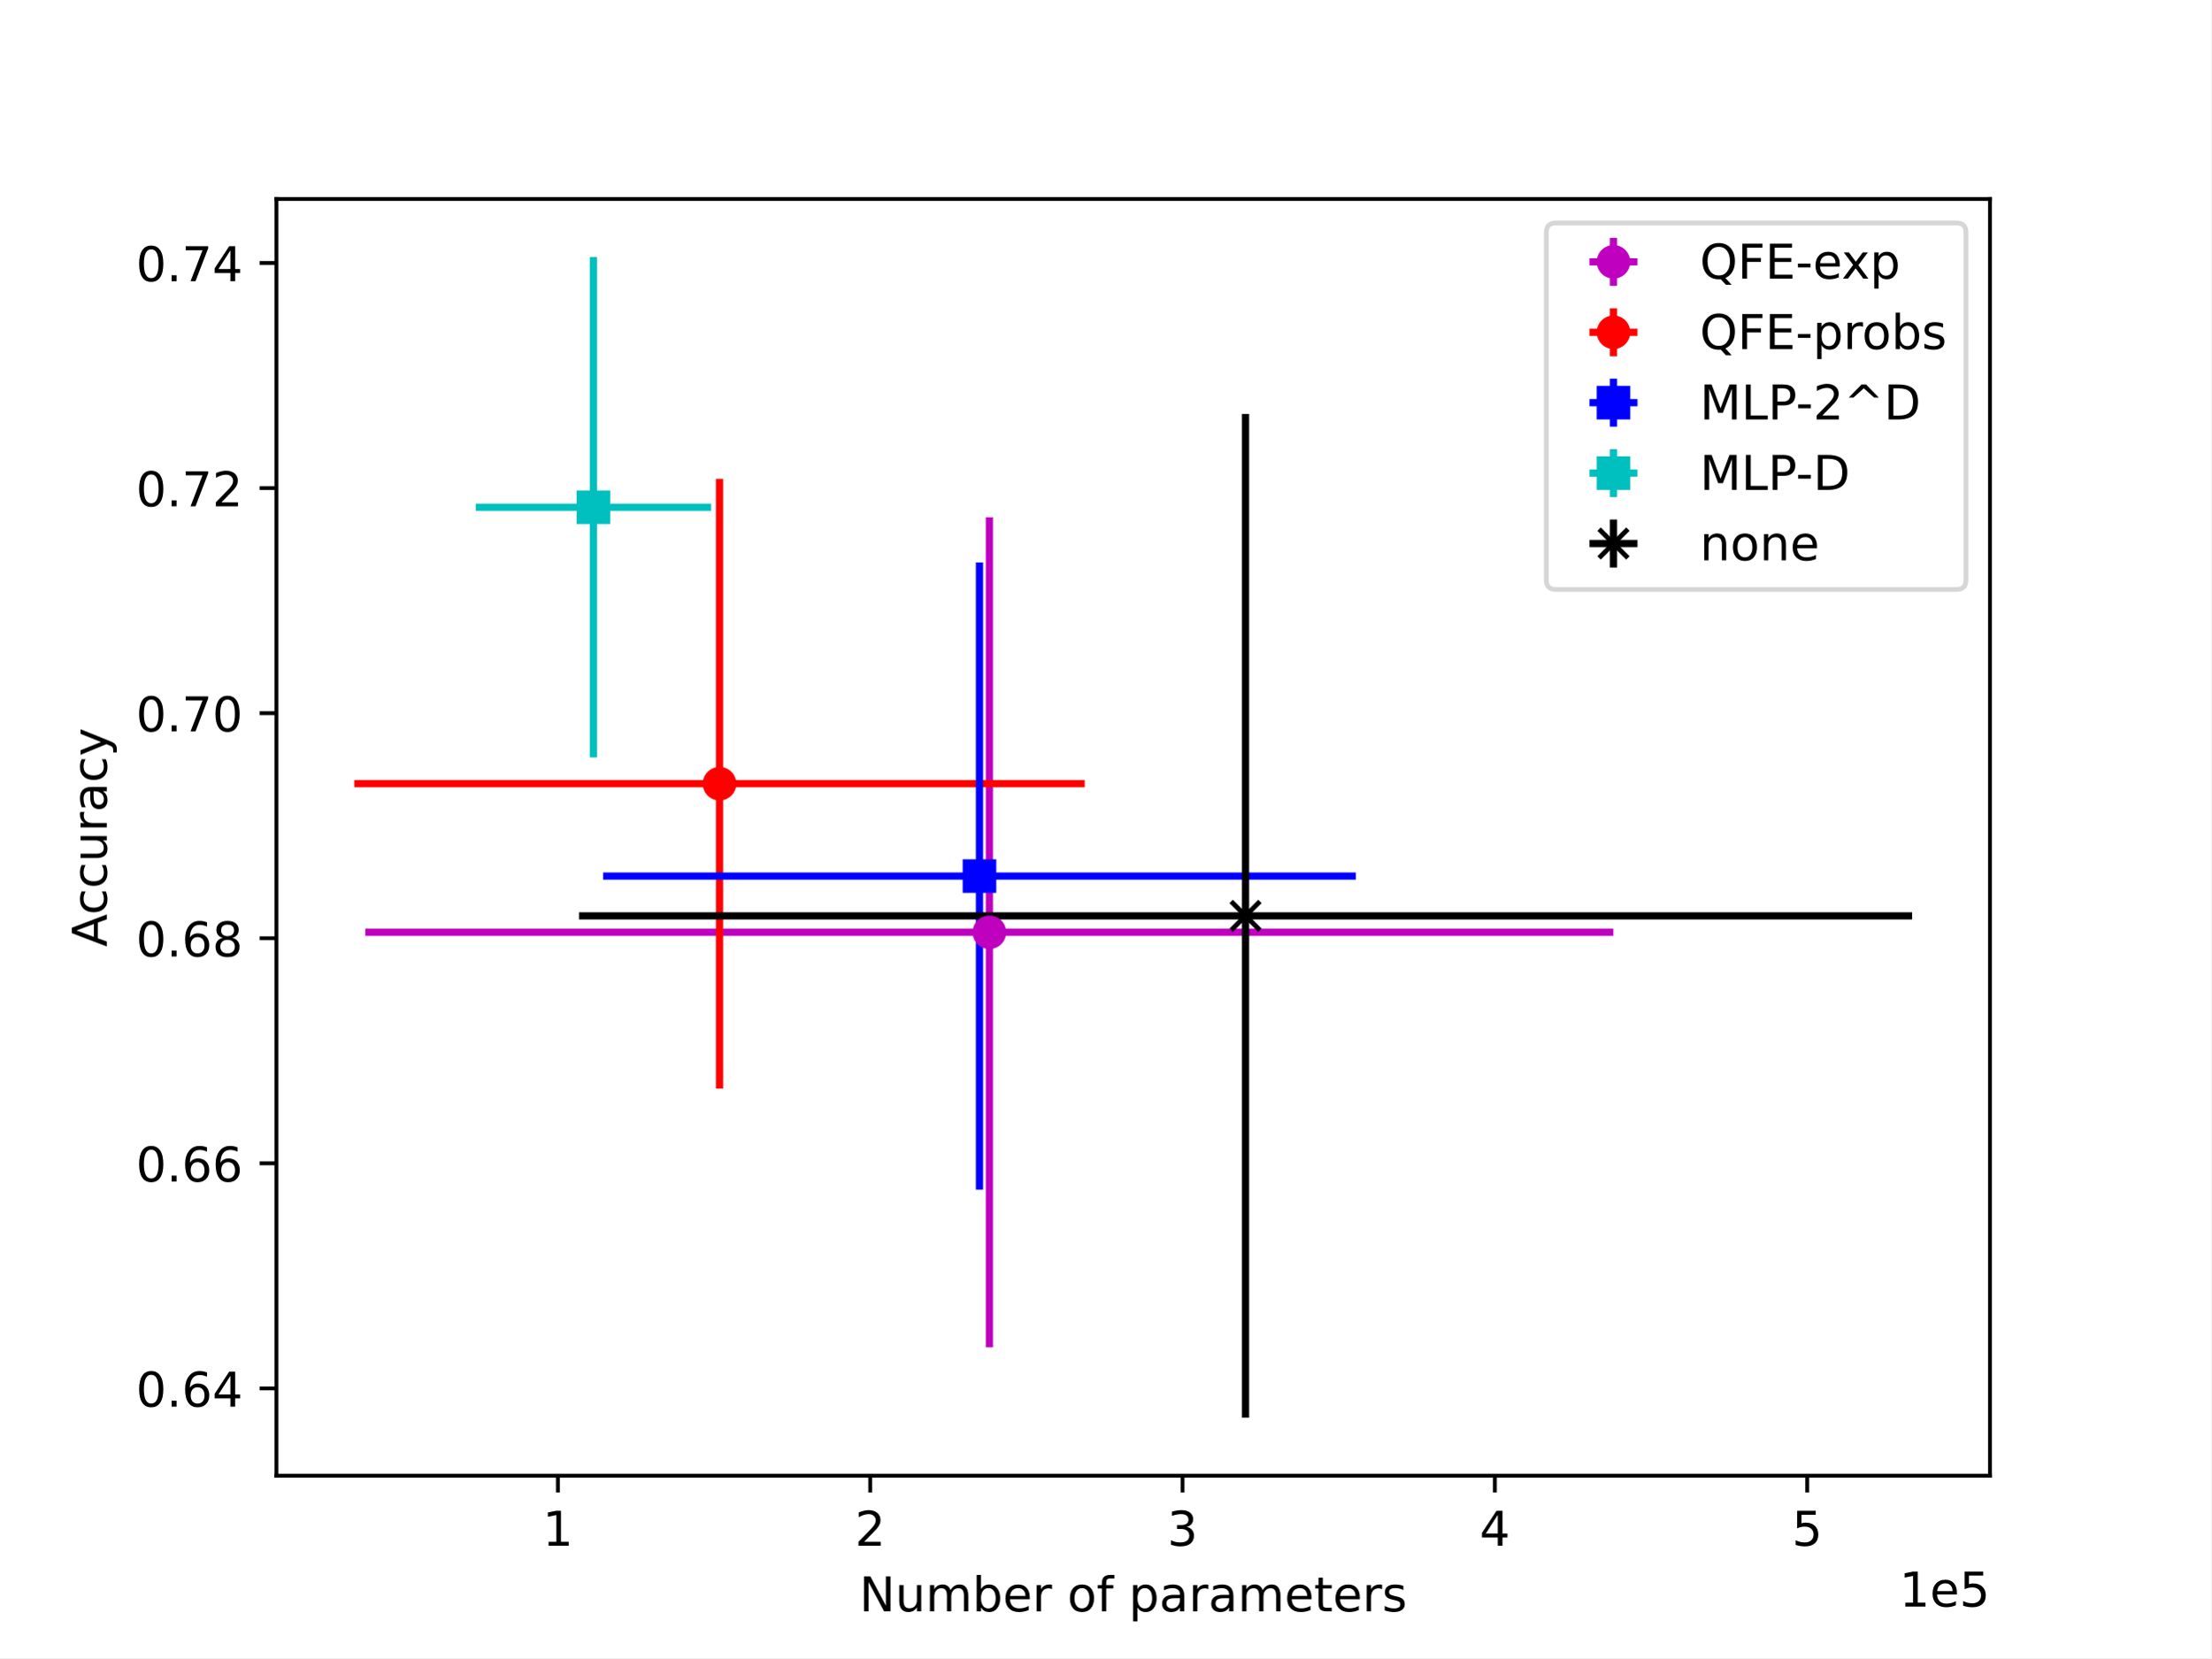
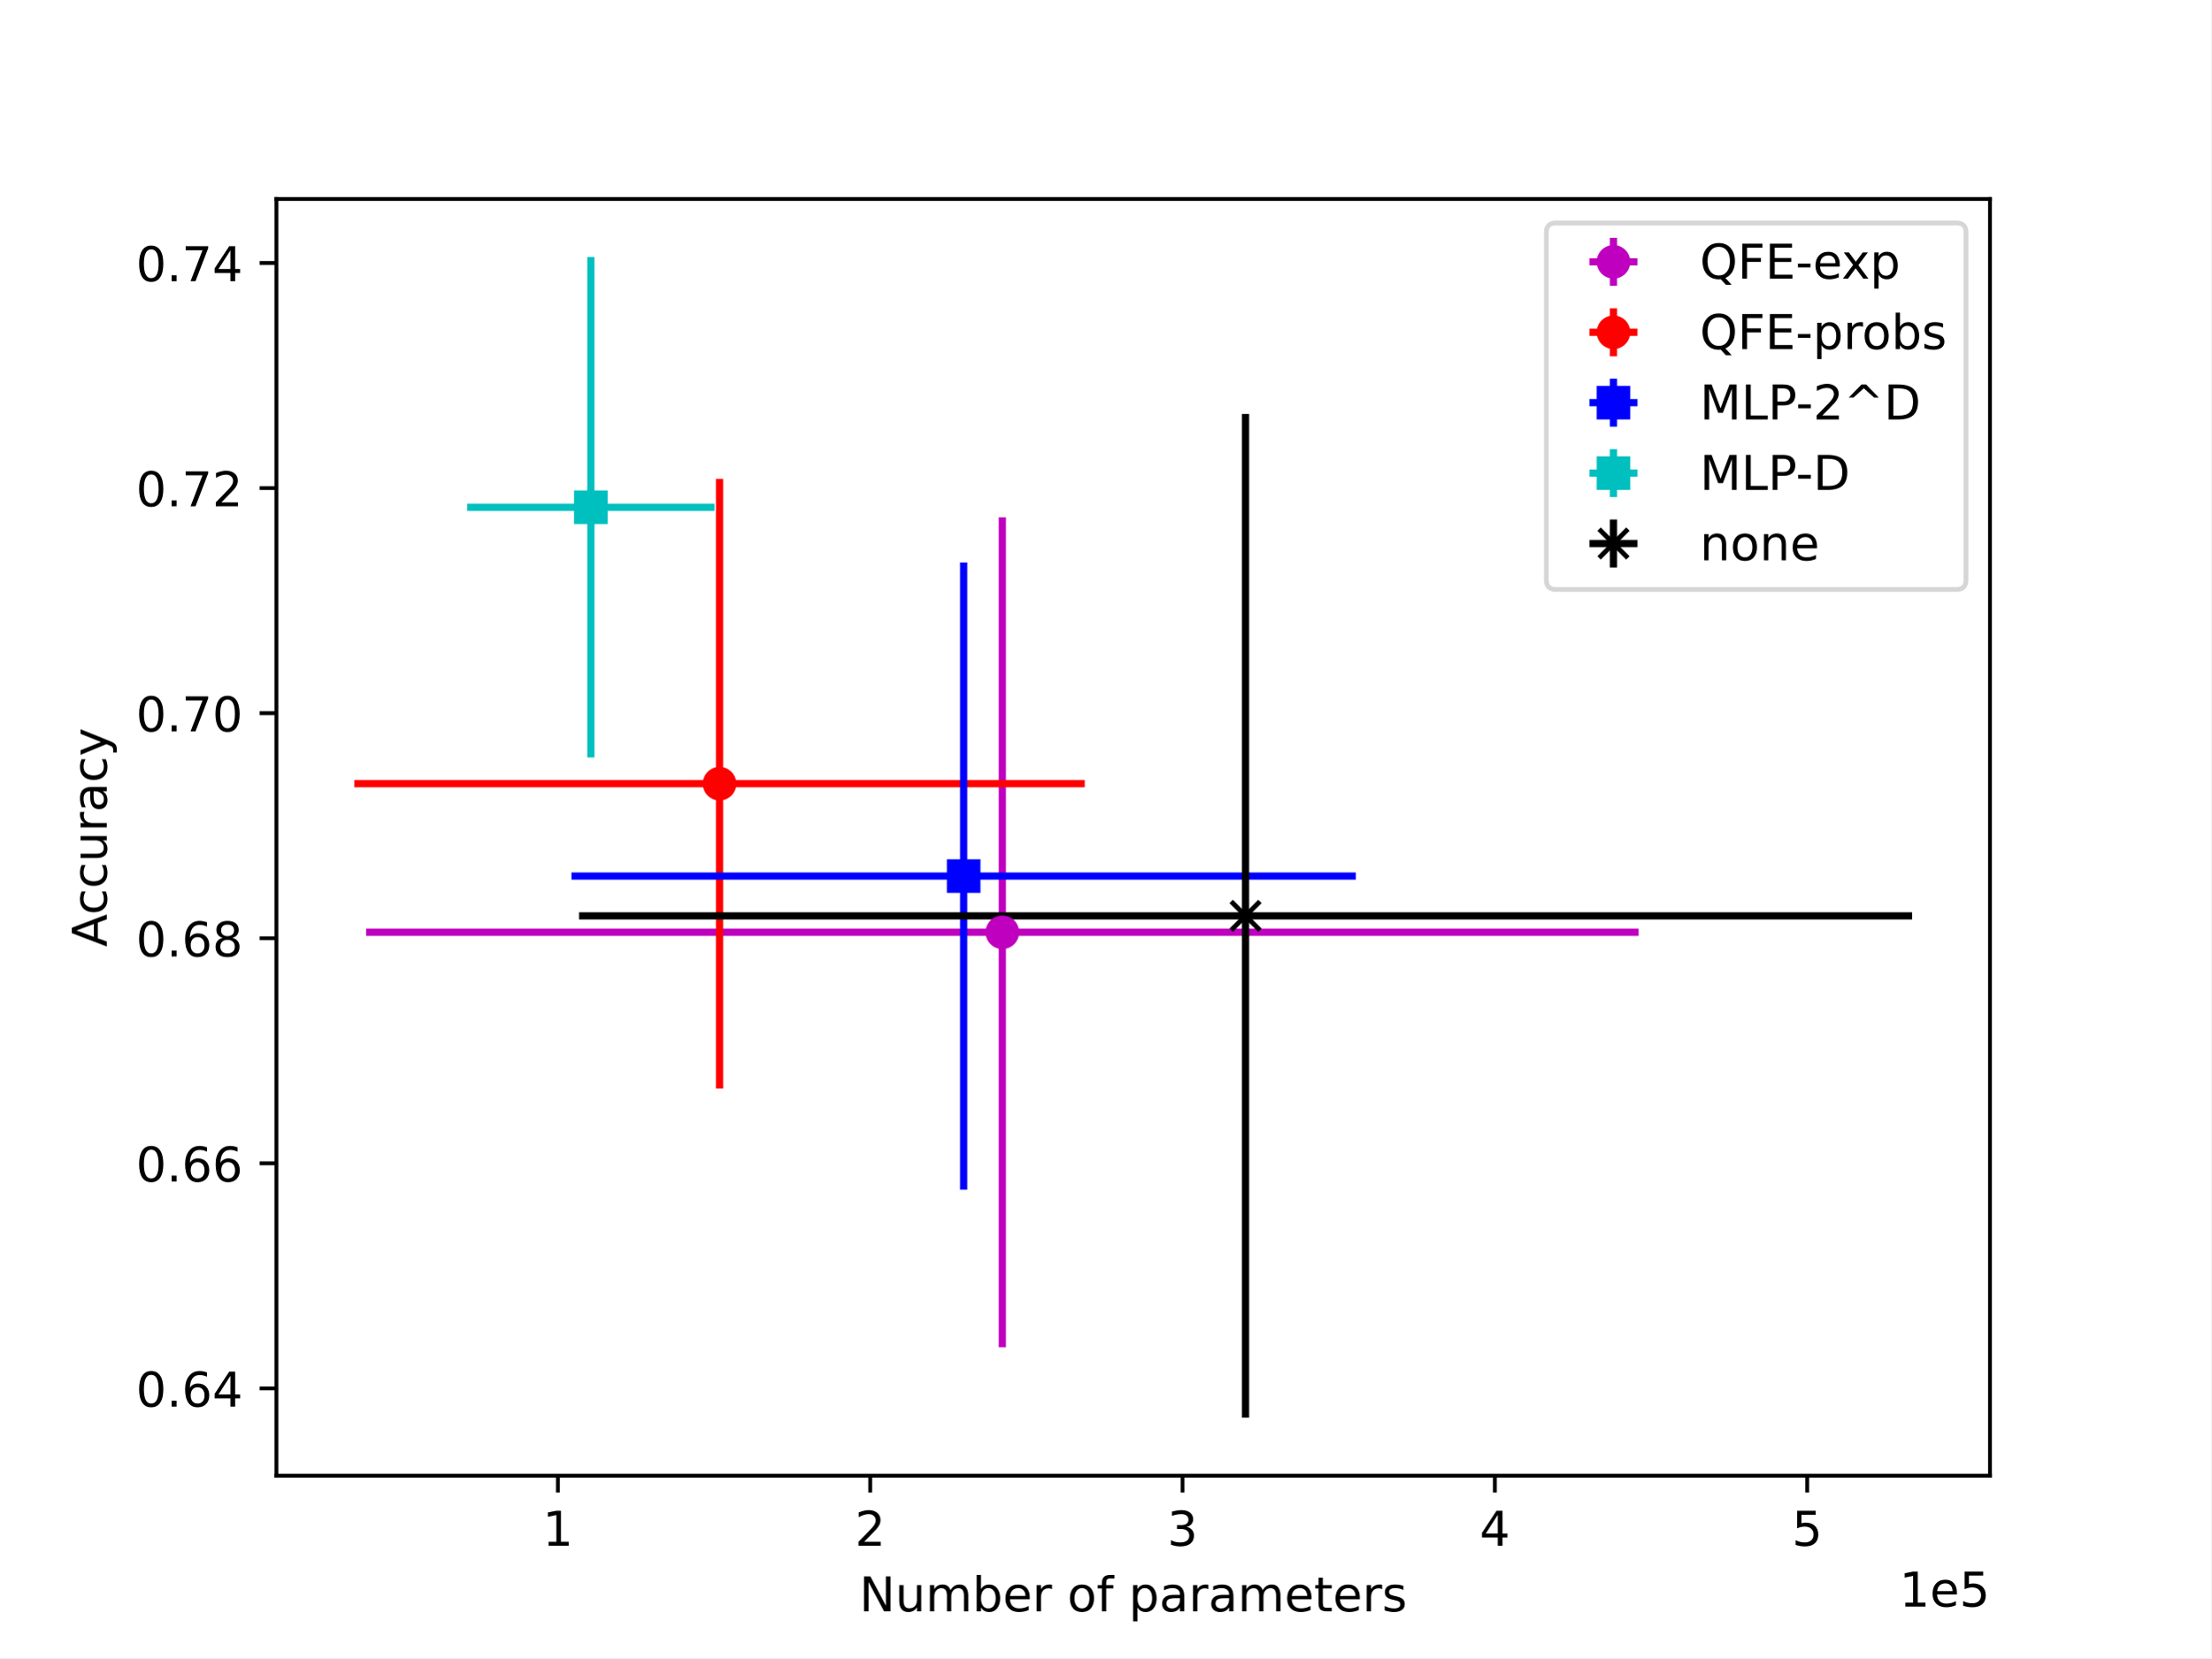
<svg xmlns="http://www.w3.org/2000/svg" xmlns:xlink="http://www.w3.org/1999/xlink" width="460.8pt" height="345.6pt" viewBox="0 0 460.8 345.6" version="1.1">
  <defs>
    <style type="text/css">*{stroke-linejoin: round; stroke-linecap: butt}</style>
  </defs>
  <g id="figure_1">
    <g id="patch_1">
      <path d="M 0 345.6  L 460.8 345.6  L 460.8 0  L 0 0  z " style="fill: #ffffff" />
    </g>
    <g id="axes_1">
      <g id="patch_2">
        <path d="M 57.6 307.584  L 414.72 307.584  L 414.72 41.472  L 57.6 41.472  z " style="fill: #ffffff" />
      </g>
      <g id="matplotlib.axis_1">
        <g id="xtick_1">
          <g id="line2d_1">
            <defs>
-               <path id="m42ebc5bf3b" d="M 0 0  L 0 3.5  " style="stroke: #000000; stroke-width: 0.8" />
-             </defs>
-             <g>
-               <use xlink:href="#m42ebc5bf3b" x="116.259" y="307.584" style="stroke: #000000; stroke-width: 0.8" />
+               <path id="m960e04adf8" d="M 0 0  L 0 3.5  " style="stroke: #000000; stroke-width: 0.8" />
+             </defs>
+             <g>
+               <use xlink:href="#m960e04adf8" x="116.259" y="307.584" style="stroke: #000000; stroke-width: 0.8" />
            </g>
          </g>
          <g id="text_1">
            <g transform="translate(113.0782 322.1824) scale(0.1 -0.1)">
              <defs>
                <path id="DejaVuSans-31" d="M 794 531  L 1825 531  L 1825 4091  L 703 3866  L 703 4441  L 1819 4666  L 2450 4666  L 2450 531  L 3481 531  L 3481 0  L 794 0  L 794 531  z " transform="scale(0.015625)" />
              </defs>
              <use xlink:href="#DejaVuSans-31" />
            </g>
          </g>
        </g>
        <g id="xtick_2">
          <g id="line2d_2">
            <g>
-               <use xlink:href="#m42ebc5bf3b" x="181.353" y="307.584" style="stroke: #000000; stroke-width: 0.8" />
+               <use xlink:href="#m960e04adf8" x="181.353" y="307.584" style="stroke: #000000; stroke-width: 0.8" />
            </g>
          </g>
          <g id="text_2">
            <g transform="translate(178.1717 322.1824) scale(0.1 -0.1)">
              <defs>
                <path id="DejaVuSans-32" d="M 1228 531  L 3431 531  L 3431 0  L 469 0  L 469 531  Q 828 903 1448 1529  Q 2069 2156 2228 2338  Q 2531 2678 2651 2914  Q 2772 3150 2772 3378  Q 2772 3750 2511 3984  Q 2250 4219 1831 4219  Q 1534 4219 1204 4116  Q 875 4013 500 3803  L 500 4441  Q 881 4594 1212 4672  Q 1544 4750 1819 4750  Q 2544 4750 2975 4387  Q 3406 4025 3406 3419  Q 3406 3131 3298 2873  Q 3191 2616 2906 2266  Q 2828 2175 2409 1742  Q 1991 1309 1228 531  z " transform="scale(0.015625)" />
              </defs>
              <use xlink:href="#DejaVuSans-32" />
            </g>
          </g>
        </g>
        <g id="xtick_3">
          <g id="line2d_3">
            <g>
-               <use xlink:href="#m42ebc5bf3b" x="246.446" y="307.584" style="stroke: #000000; stroke-width: 0.8" />
+               <use xlink:href="#m960e04adf8" x="246.446" y="307.584" style="stroke: #000000; stroke-width: 0.8" />
            </g>
          </g>
          <g id="text_3">
            <g transform="translate(243.2651 322.1824) scale(0.1 -0.1)">
              <defs>
                <path id="DejaVuSans-33" d="M 2597 2516  Q 3050 2419 3304 2112  Q 3559 1806 3559 1356  Q 3559 666 3084 287  Q 2609 -91 1734 -91  Q 1441 -91 1130 -33  Q 819 25 488 141  L 488 750  Q 750 597 1062 519  Q 1375 441 1716 441  Q 2309 441 2620 675  Q 2931 909 2931 1356  Q 2931 1769 2642 2001  Q 2353 2234 1838 2234  L 1294 2234  L 1294 2753  L 1863 2753  Q 2328 2753 2575 2939  Q 2822 3125 2822 3475  Q 2822 3834 2567 4026  Q 2313 4219 1838 4219  Q 1578 4219 1281 4162  Q 984 4106 628 3988  L 628 4550  Q 988 4650 1302 4700  Q 1616 4750 1894 4750  Q 2613 4750 3031 4423  Q 3450 4097 3450 3541  Q 3450 3153 3228 2886  Q 3006 2619 2597 2516  z " transform="scale(0.015625)" />
              </defs>
              <use xlink:href="#DejaVuSans-33" />
            </g>
          </g>
        </g>
        <g id="xtick_4">
          <g id="line2d_4">
            <g>
-               <use xlink:href="#m42ebc5bf3b" x="311.54" y="307.584" style="stroke: #000000; stroke-width: 0.8" />
+               <use xlink:href="#m960e04adf8" x="311.54" y="307.584" style="stroke: #000000; stroke-width: 0.8" />
            </g>
          </g>
          <g id="text_4">
            <g transform="translate(308.3586 322.1824) scale(0.1 -0.1)">
              <defs>
                <path id="DejaVuSans-34" d="M 2419 4116  L 825 1625  L 2419 1625  L 2419 4116  z M 2253 4666  L 3047 4666  L 3047 1625  L 3713 1625  L 3713 1100  L 3047 1100  L 3047 0  L 2419 0  L 2419 1100  L 313 1100  L 313 1709  L 2253 4666  z " transform="scale(0.015625)" />
              </defs>
              <use xlink:href="#DejaVuSans-34" />
            </g>
          </g>
        </g>
        <g id="xtick_5">
          <g id="line2d_5">
            <g>
-               <use xlink:href="#m42ebc5bf3b" x="376.633" y="307.584" style="stroke: #000000; stroke-width: 0.8" />
+               <use xlink:href="#m960e04adf8" x="376.633" y="307.584" style="stroke: #000000; stroke-width: 0.8" />
            </g>
          </g>
          <g id="text_5">
            <g transform="translate(373.4521 322.1824) scale(0.1 -0.1)">
              <defs>
                <path id="DejaVuSans-35" d="M 691 4666  L 3169 4666  L 3169 4134  L 1269 4134  L 1269 2991  Q 1406 3038 1543 3061  Q 1681 3084 1819 3084  Q 2600 3084 3056 2656  Q 3513 2228 3513 1497  Q 3513 744 3044 326  Q 2575 -91 1722 -91  Q 1428 -91 1123 -41  Q 819 9 494 109  L 494 744  Q 775 591 1075 516  Q 1375 441 1709 441  Q 2250 441 2565 725  Q 2881 1009 2881 1497  Q 2881 1984 2565 2268  Q 2250 2553 1709 2553  Q 1456 2553 1204 2497  Q 953 2441 691 2322  L 691 4666  z " transform="scale(0.015625)" />
              </defs>
              <use xlink:href="#DejaVuSans-35" />
            </g>
          </g>
        </g>
        <g id="text_6">
          <g transform="translate(179.0748 335.8606) scale(0.1 -0.1)">
            <defs>
              <path id="DejaVuSans-4e" d="M 628 4666  L 1478 4666  L 3547 763  L 3547 4666  L 4159 4666  L 4159 0  L 3309 0  L 1241 3903  L 1241 0  L 628 0  L 628 4666  z " transform="scale(0.015625)" />
              <path id="DejaVuSans-75" d="M 544 1381  L 544 3500  L 1119 3500  L 1119 1403  Q 1119 906 1312 657  Q 1506 409 1894 409  Q 2359 409 2629 706  Q 2900 1003 2900 1516  L 2900 3500  L 3475 3500  L 3475 0  L 2900 0  L 2900 538  Q 2691 219 2414 64  Q 2138 -91 1772 -91  Q 1169 -91 856 284  Q 544 659 544 1381  z M 1991 3584  L 1991 3584  z " transform="scale(0.015625)" />
              <path id="DejaVuSans-6d" d="M 3328 2828  Q 3544 3216 3844 3400  Q 4144 3584 4550 3584  Q 5097 3584 5394 3201  Q 5691 2819 5691 2113  L 5691 0  L 5113 0  L 5113 2094  Q 5113 2597 4934 2840  Q 4756 3084 4391 3084  Q 3944 3084 3684 2787  Q 3425 2491 3425 1978  L 3425 0  L 2847 0  L 2847 2094  Q 2847 2600 2669 2842  Q 2491 3084 2119 3084  Q 1678 3084 1418 2786  Q 1159 2488 1159 1978  L 1159 0  L 581 0  L 581 3500  L 1159 3500  L 1159 2956  Q 1356 3278 1631 3431  Q 1906 3584 2284 3584  Q 2666 3584 2933 3390  Q 3200 3197 3328 2828  z " transform="scale(0.015625)" />
              <path id="DejaVuSans-62" d="M 3116 1747  Q 3116 2381 2855 2742  Q 2594 3103 2138 3103  Q 1681 3103 1420 2742  Q 1159 2381 1159 1747  Q 1159 1113 1420 752  Q 1681 391 2138 391  Q 2594 391 2855 752  Q 3116 1113 3116 1747  z M 1159 2969  Q 1341 3281 1617 3432  Q 1894 3584 2278 3584  Q 2916 3584 3314 3078  Q 3713 2572 3713 1747  Q 3713 922 3314 415  Q 2916 -91 2278 -91  Q 1894 -91 1617 61  Q 1341 213 1159 525  L 1159 0  L 581 0  L 581 4863  L 1159 4863  L 1159 2969  z " transform="scale(0.015625)" />
              <path id="DejaVuSans-65" d="M 3597 1894  L 3597 1613  L 953 1613  Q 991 1019 1311 708  Q 1631 397 2203 397  Q 2534 397 2845 478  Q 3156 559 3463 722  L 3463 178  Q 3153 47 2828 -22  Q 2503 -91 2169 -91  Q 1331 -91 842 396  Q 353 884 353 1716  Q 353 2575 817 3079  Q 1281 3584 2069 3584  Q 2775 3584 3186 3129  Q 3597 2675 3597 1894  z M 3022 2063  Q 3016 2534 2758 2815  Q 2500 3097 2075 3097  Q 1594 3097 1305 2825  Q 1016 2553 972 2059  L 3022 2063  z " transform="scale(0.015625)" />
              <path id="DejaVuSans-72" d="M 2631 2963  Q 2534 3019 2420 3045  Q 2306 3072 2169 3072  Q 1681 3072 1420 2755  Q 1159 2438 1159 1844  L 1159 0  L 581 0  L 581 3500  L 1159 3500  L 1159 2956  Q 1341 3275 1631 3429  Q 1922 3584 2338 3584  Q 2397 3584 2469 3576  Q 2541 3569 2628 3553  L 2631 2963  z " transform="scale(0.015625)" />
              <path id="DejaVuSans-20" transform="scale(0.015625)" />
              <path id="DejaVuSans-6f" d="M 1959 3097  Q 1497 3097 1228 2736  Q 959 2375 959 1747  Q 959 1119 1226 758  Q 1494 397 1959 397  Q 2419 397 2687 759  Q 2956 1122 2956 1747  Q 2956 2369 2687 2733  Q 2419 3097 1959 3097  z M 1959 3584  Q 2709 3584 3137 3096  Q 3566 2609 3566 1747  Q 3566 888 3137 398  Q 2709 -91 1959 -91  Q 1206 -91 779 398  Q 353 888 353 1747  Q 353 2609 779 3096  Q 1206 3584 1959 3584  z " transform="scale(0.015625)" />
              <path id="DejaVuSans-66" d="M 2375 4863  L 2375 4384  L 1825 4384  Q 1516 4384 1395 4259  Q 1275 4134 1275 3809  L 1275 3500  L 2222 3500  L 2222 3053  L 1275 3053  L 1275 0  L 697 0  L 697 3053  L 147 3053  L 147 3500  L 697 3500  L 697 3744  Q 697 4328 969 4595  Q 1241 4863 1831 4863  L 2375 4863  z " transform="scale(0.015625)" />
              <path id="DejaVuSans-70" d="M 1159 525  L 1159 -1331  L 581 -1331  L 581 3500  L 1159 3500  L 1159 2969  Q 1341 3281 1617 3432  Q 1894 3584 2278 3584  Q 2916 3584 3314 3078  Q 3713 2572 3713 1747  Q 3713 922 3314 415  Q 2916 -91 2278 -91  Q 1894 -91 1617 61  Q 1341 213 1159 525  z M 3116 1747  Q 3116 2381 2855 2742  Q 2594 3103 2138 3103  Q 1681 3103 1420 2742  Q 1159 2381 1159 1747  Q 1159 1113 1420 752  Q 1681 391 2138 391  Q 2594 391 2855 752  Q 3116 1113 3116 1747  z " transform="scale(0.015625)" />
              <path id="DejaVuSans-61" d="M 2194 1759  Q 1497 1759 1228 1600  Q 959 1441 959 1056  Q 959 750 1161 570  Q 1363 391 1709 391  Q 2188 391 2477 730  Q 2766 1069 2766 1631  L 2766 1759  L 2194 1759  z M 3341 1997  L 3341 0  L 2766 0  L 2766 531  Q 2569 213 2275 61  Q 1981 -91 1556 -91  Q 1019 -91 701 211  Q 384 513 384 1019  Q 384 1609 779 1909  Q 1175 2209 1959 2209  L 2766 2209  L 2766 2266  Q 2766 2663 2505 2880  Q 2244 3097 1772 3097  Q 1472 3097 1187 3025  Q 903 2953 641 2809  L 641 3341  Q 956 3463 1253 3523  Q 1550 3584 1831 3584  Q 2591 3584 2966 3190  Q 3341 2797 3341 1997  z " transform="scale(0.015625)" />
              <path id="DejaVuSans-74" d="M 1172 4494  L 1172 3500  L 2356 3500  L 2356 3053  L 1172 3053  L 1172 1153  Q 1172 725 1289 603  Q 1406 481 1766 481  L 2356 481  L 2356 0  L 1766 0  Q 1100 0 847 248  Q 594 497 594 1153  L 594 3053  L 172 3053  L 172 3500  L 594 3500  L 594 4494  L 1172 4494  z " transform="scale(0.015625)" />
              <path id="DejaVuSans-73" d="M 2834 3397  L 2834 2853  Q 2591 2978 2328 3040  Q 2066 3103 1784 3103  Q 1356 3103 1142 2972  Q 928 2841 928 2578  Q 928 2378 1081 2264  Q 1234 2150 1697 2047  L 1894 2003  Q 2506 1872 2764 1633  Q 3022 1394 3022 966  Q 3022 478 2636 193  Q 2250 -91 1575 -91  Q 1294 -91 989 -36  Q 684 19 347 128  L 347 722  Q 666 556 975 473  Q 1284 391 1588 391  Q 1994 391 2212 530  Q 2431 669 2431 922  Q 2431 1156 2273 1281  Q 2116 1406 1581 1522  L 1381 1569  Q 847 1681 609 1914  Q 372 2147 372 2553  Q 372 3047 722 3315  Q 1072 3584 1716 3584  Q 2034 3584 2315 3537  Q 2597 3491 2834 3397  z " transform="scale(0.015625)" />
            </defs>
            <use xlink:href="#DejaVuSans-4e" />
            <use xlink:href="#DejaVuSans-75" x="74.805" />
            <use xlink:href="#DejaVuSans-6d" x="138.184" />
            <use xlink:href="#DejaVuSans-62" x="235.596" />
            <use xlink:href="#DejaVuSans-65" x="299.072" />
            <use xlink:href="#DejaVuSans-72" x="360.596" />
            <use xlink:href="#DejaVuSans-20" x="401.709" />
            <use xlink:href="#DejaVuSans-6f" x="433.496" />
            <use xlink:href="#DejaVuSans-66" x="494.678" />
            <use xlink:href="#DejaVuSans-20" x="529.883" />
            <use xlink:href="#DejaVuSans-70" x="561.67" />
            <use xlink:href="#DejaVuSans-61" x="625.146" />
            <use xlink:href="#DejaVuSans-72" x="686.426" />
            <use xlink:href="#DejaVuSans-61" x="727.539" />
            <use xlink:href="#DejaVuSans-6d" x="788.818" />
            <use xlink:href="#DejaVuSans-65" x="886.23" />
            <use xlink:href="#DejaVuSans-74" x="947.754" />
            <use xlink:href="#DejaVuSans-65" x="986.963" />
            <use xlink:href="#DejaVuSans-72" x="1048.486" />
            <use xlink:href="#DejaVuSans-73" x="1089.6" />
          </g>
        </g>
        <g id="text_7">
          <g transform="translate(395.8419 334.8606) scale(0.1 -0.1)">
            <use xlink:href="#DejaVuSans-31" />
            <use xlink:href="#DejaVuSans-65" x="63.623" />
            <use xlink:href="#DejaVuSans-35" x="125.146" />
          </g>
        </g>
      </g>
      <g id="matplotlib.axis_2">
        <g id="ytick_1">
          <g id="line2d_6">
            <defs>
-               <path id="m86d938b942" d="M 0 0  L -3.5 0  " style="stroke: #000000; stroke-width: 0.8" />
-             </defs>
-             <g>
-               <use xlink:href="#m86d938b942" x="57.6" y="289.392" style="stroke: #000000; stroke-width: 0.8" />
+               <path id="m4f26258c43" d="M 0 0  L -3.5 0  " style="stroke: #000000; stroke-width: 0.8" />
+             </defs>
+             <g>
+               <use xlink:href="#m4f26258c43" x="57.6" y="289.392" style="stroke: #000000; stroke-width: 0.8" />
            </g>
          </g>
          <g id="text_8">
            <g transform="translate(28.33438 293.1916) scale(0.1 -0.1)">
              <defs>
                <path id="DejaVuSans-30" d="M 2034 4250  Q 1547 4250 1301 3770  Q 1056 3291 1056 2328  Q 1056 1369 1301 889  Q 1547 409 2034 409  Q 2525 409 2770 889  Q 3016 1369 3016 2328  Q 3016 3291 2770 3770  Q 2525 4250 2034 4250  z M 2034 4750  Q 2819 4750 3233 4129  Q 3647 3509 3647 2328  Q 3647 1150 3233 529  Q 2819 -91 2034 -91  Q 1250 -91 836 529  Q 422 1150 422 2328  Q 422 3509 836 4129  Q 1250 4750 2034 4750  z " transform="scale(0.015625)" />
                <path id="DejaVuSans-2e" d="M 684 794  L 1344 794  L 1344 0  L 684 0  L 684 794  z " transform="scale(0.015625)" />
                <path id="DejaVuSans-36" d="M 2113 2584  Q 1688 2584 1439 2293  Q 1191 2003 1191 1497  Q 1191 994 1439 701  Q 1688 409 2113 409  Q 2538 409 2786 701  Q 3034 994 3034 1497  Q 3034 2003 2786 2293  Q 2538 2584 2113 2584  z M 3366 4563  L 3366 3988  Q 3128 4100 2886 4159  Q 2644 4219 2406 4219  Q 1781 4219 1451 3797  Q 1122 3375 1075 2522  Q 1259 2794 1537 2939  Q 1816 3084 2150 3084  Q 2853 3084 3261 2657  Q 3669 2231 3669 1497  Q 3669 778 3244 343  Q 2819 -91 2113 -91  Q 1303 -91 875 529  Q 447 1150 447 2328  Q 447 3434 972 4092  Q 1497 4750 2381 4750  Q 2619 4750 2861 4703  Q 3103 4656 3366 4563  z " transform="scale(0.015625)" />
              </defs>
              <use xlink:href="#DejaVuSans-30" />
              <use xlink:href="#DejaVuSans-2e" x="63.623" />
              <use xlink:href="#DejaVuSans-36" x="95.41" />
              <use xlink:href="#DejaVuSans-34" x="159.033" />
            </g>
          </g>
        </g>
        <g id="ytick_2">
          <g id="line2d_7">
            <g>
-               <use xlink:href="#m86d938b942" x="57.6" y="242.475" style="stroke: #000000; stroke-width: 0.8" />
+               <use xlink:href="#m4f26258c43" x="57.6" y="242.475" style="stroke: #000000; stroke-width: 0.8" />
            </g>
          </g>
          <g id="text_9">
            <g transform="translate(28.33438 246.2746) scale(0.1 -0.1)">
              <use xlink:href="#DejaVuSans-30" />
              <use xlink:href="#DejaVuSans-2e" x="63.623" />
              <use xlink:href="#DejaVuSans-36" x="95.41" />
              <use xlink:href="#DejaVuSans-36" x="159.033" />
            </g>
          </g>
        </g>
        <g id="ytick_3">
          <g id="line2d_8">
            <g>
-               <use xlink:href="#m86d938b942" x="57.6" y="195.558" style="stroke: #000000; stroke-width: 0.8" />
+               <use xlink:href="#m4f26258c43" x="57.6" y="195.558" style="stroke: #000000; stroke-width: 0.8" />
            </g>
          </g>
          <g id="text_10">
            <g transform="translate(28.33438 199.3577) scale(0.1 -0.1)">
              <defs>
                <path id="DejaVuSans-38" d="M 2034 2216  Q 1584 2216 1326 1975  Q 1069 1734 1069 1313  Q 1069 891 1326 650  Q 1584 409 2034 409  Q 2484 409 2743 651  Q 3003 894 3003 1313  Q 3003 1734 2745 1975  Q 2488 2216 2034 2216  z M 1403 2484  Q 997 2584 770 2862  Q 544 3141 544 3541  Q 544 4100 942 4425  Q 1341 4750 2034 4750  Q 2731 4750 3128 4425  Q 3525 4100 3525 3541  Q 3525 3141 3298 2862  Q 3072 2584 2669 2484  Q 3125 2378 3379 2068  Q 3634 1759 3634 1313  Q 3634 634 3220 271  Q 2806 -91 2034 -91  Q 1263 -91 848 271  Q 434 634 434 1313  Q 434 1759 690 2068  Q 947 2378 1403 2484  z M 1172 3481  Q 1172 3119 1398 2916  Q 1625 2713 2034 2713  Q 2441 2713 2670 2916  Q 2900 3119 2900 3481  Q 2900 3844 2670 4047  Q 2441 4250 2034 4250  Q 1625 4250 1398 4047  Q 1172 3844 1172 3481  z " transform="scale(0.015625)" />
              </defs>
              <use xlink:href="#DejaVuSans-30" />
              <use xlink:href="#DejaVuSans-2e" x="63.623" />
              <use xlink:href="#DejaVuSans-36" x="95.41" />
              <use xlink:href="#DejaVuSans-38" x="159.033" />
            </g>
          </g>
        </g>
        <g id="ytick_4">
          <g id="line2d_9">
            <g>
-               <use xlink:href="#m86d938b942" x="57.6" y="148.642" style="stroke: #000000; stroke-width: 0.8" />
+               <use xlink:href="#m4f26258c43" x="57.6" y="148.642" style="stroke: #000000; stroke-width: 0.8" />
            </g>
          </g>
          <g id="text_11">
            <g transform="translate(28.33438 152.4407) scale(0.1 -0.1)">
              <defs>
                <path id="DejaVuSans-37" d="M 525 4666  L 3525 4666  L 3525 4397  L 1831 0  L 1172 0  L 2766 4134  L 525 4134  L 525 4666  z " transform="scale(0.015625)" />
              </defs>
              <use xlink:href="#DejaVuSans-30" />
              <use xlink:href="#DejaVuSans-2e" x="63.623" />
              <use xlink:href="#DejaVuSans-37" x="95.41" />
              <use xlink:href="#DejaVuSans-30" x="159.033" />
            </g>
          </g>
        </g>
        <g id="ytick_5">
          <g id="line2d_10">
            <g>
-               <use xlink:href="#m86d938b942" x="57.6" y="101.725" style="stroke: #000000; stroke-width: 0.8" />
+               <use xlink:href="#m4f26258c43" x="57.6" y="101.725" style="stroke: #000000; stroke-width: 0.8" />
            </g>
          </g>
          <g id="text_12">
            <g transform="translate(28.33438 105.5238) scale(0.1 -0.1)">
              <use xlink:href="#DejaVuSans-30" />
              <use xlink:href="#DejaVuSans-2e" x="63.623" />
              <use xlink:href="#DejaVuSans-37" x="95.41" />
              <use xlink:href="#DejaVuSans-32" x="159.033" />
            </g>
          </g>
        </g>
        <g id="ytick_6">
          <g id="line2d_11">
            <g>
-               <use xlink:href="#m86d938b942" x="57.6" y="54.808" style="stroke: #000000; stroke-width: 0.8" />
+               <use xlink:href="#m4f26258c43" x="57.6" y="54.808" style="stroke: #000000; stroke-width: 0.8" />
            </g>
          </g>
          <g id="text_13">
            <g transform="translate(28.33438 58.60681) scale(0.1 -0.1)">
              <use xlink:href="#DejaVuSans-30" />
              <use xlink:href="#DejaVuSans-2e" x="63.623" />
              <use xlink:href="#DejaVuSans-37" x="95.41" />
              <use xlink:href="#DejaVuSans-34" x="159.033" />
            </g>
          </g>
        </g>
        <g id="text_14">
          <g transform="translate(22.25469 197.3561) rotate(-90) scale(0.1 -0.1)">
            <defs>
              <path id="DejaVuSans-41" d="M 2188 4044  L 1331 1722  L 3047 1722  L 2188 4044  z M 1831 4666  L 2547 4666  L 4325 0  L 3669 0  L 3244 1197  L 1141 1197  L 716 0  L 50 0  L 1831 4666  z " transform="scale(0.015625)" />
              <path id="DejaVuSans-63" d="M 3122 3366  L 3122 2828  Q 2878 2963 2633 3030  Q 2388 3097 2138 3097  Q 1578 3097 1268 2742  Q 959 2388 959 1747  Q 959 1106 1268 751  Q 1578 397 2138 397  Q 2388 397 2633 464  Q 2878 531 3122 666  L 3122 134  Q 2881 22 2623 -34  Q 2366 -91 2075 -91  Q 1284 -91 818 406  Q 353 903 353 1747  Q 353 2603 823 3093  Q 1294 3584 2113 3584  Q 2378 3584 2631 3529  Q 2884 3475 3122 3366  z " transform="scale(0.015625)" />
              <path id="DejaVuSans-79" d="M 2059 -325  Q 1816 -950 1584 -1140  Q 1353 -1331 966 -1331  L 506 -1331  L 506 -850  L 844 -850  Q 1081 -850 1212 -737  Q 1344 -625 1503 -206  L 1606 56  L 191 3500  L 800 3500  L 1894 763  L 2988 3500  L 3597 3500  L 2059 -325  z " transform="scale(0.015625)" />
            </defs>
            <use xlink:href="#DejaVuSans-41" />
            <use xlink:href="#DejaVuSans-63" x="66.658" />
            <use xlink:href="#DejaVuSans-63" x="121.639" />
            <use xlink:href="#DejaVuSans-75" x="176.619" />
            <use xlink:href="#DejaVuSans-72" x="239.998" />
            <use xlink:href="#DejaVuSans-61" x="281.111" />
            <use xlink:href="#DejaVuSans-63" x="342.391" />
            <use xlink:href="#DejaVuSans-79" x="397.371" />
          </g>
        </g>
      </g>
      <g id="LineCollection_1">
-         <path d="M 76.138 194.316  L 336.239 194.316  " clip-path="url(#pa4a4895b5c)" style="fill: none; stroke: #bf00bf; stroke-width: 1.5" />
+         <path d="M 76.29 194.316  L 341.492 194.316  " clip-path="url(#p9a571af8f9)" style="fill: none; stroke: #bf00bf; stroke-width: 1.5" />
      </g>
      <g id="LineCollection_2">
-         <path d="M 206.189 280.818  L 206.189 107.814  " clip-path="url(#pa4a4895b5c)" style="fill: none; stroke: #bf00bf; stroke-width: 1.5" />
+         <path d="M 208.891 280.818  L 208.891 107.814  " clip-path="url(#p9a571af8f9)" style="fill: none; stroke: #bf00bf; stroke-width: 1.5" />
      </g>
      <g id="LineCollection_3">
-         <path d="M 73.833 163.345  L 226.064 163.345  " clip-path="url(#pa4a4895b5c)" style="fill: none; stroke: #ff0000; stroke-width: 1.5" />
+         <path d="M 73.833 163.345  L 226.064 163.345  " clip-path="url(#p9a571af8f9)" style="fill: none; stroke: #ff0000; stroke-width: 1.5" />
      </g>
      <g id="LineCollection_4">
-         <path d="M 149.949 226.893  L 149.949 99.797  " clip-path="url(#pa4a4895b5c)" style="fill: none; stroke: #ff0000; stroke-width: 1.5" />
+         <path d="M 149.949 226.893  L 149.949 99.797  " clip-path="url(#p9a571af8f9)" style="fill: none; stroke: #ff0000; stroke-width: 1.5" />
      </g>
      <g id="LineCollection_5">
-         <path d="M 125.681 182.598  L 282.567 182.598  " clip-path="url(#pa4a4895b5c)" style="fill: none; stroke: #0000ff; stroke-width: 1.5" />
+         <path d="M 119.09 182.598  L 282.567 182.598  " clip-path="url(#p9a571af8f9)" style="fill: none; stroke: #0000ff; stroke-width: 1.5" />
      </g>
      <g id="LineCollection_6">
-         <path d="M 204.124 247.97  L 204.124 117.225  " clip-path="url(#pa4a4895b5c)" style="fill: none; stroke: #0000ff; stroke-width: 1.5" />
+         <path d="M 200.828 247.97  L 200.828 117.225  " clip-path="url(#p9a571af8f9)" style="fill: none; stroke: #0000ff; stroke-width: 1.5" />
      </g>
      <g id="LineCollection_7">
-         <path d="M 99.146 105.725  L 148.18 105.725  " clip-path="url(#pa4a4895b5c)" style="fill: none; stroke: #00bfbf; stroke-width: 1.5" />
+         <path d="M 97.36 105.725  L 148.895 105.725  " clip-path="url(#p9a571af8f9)" style="fill: none; stroke: #00bfbf; stroke-width: 1.5" />
      </g>
      <g id="LineCollection_8">
-         <path d="M 123.663 157.882  L 123.663 53.568  " clip-path="url(#pa4a4895b5c)" style="fill: none; stroke: #00bfbf; stroke-width: 1.5" />
+         <path d="M 123.127 157.882  L 123.127 53.568  " clip-path="url(#p9a571af8f9)" style="fill: none; stroke: #00bfbf; stroke-width: 1.5" />
      </g>
      <g id="LineCollection_9">
-         <path d="M 120.663 190.89  L 398.487 190.89  " clip-path="url(#pa4a4895b5c)" style="fill: none; stroke: #000000; stroke-width: 1.5" />
+         <path d="M 120.663 190.89  L 398.487 190.89  " clip-path="url(#p9a571af8f9)" style="fill: none; stroke: #000000; stroke-width: 1.5" />
      </g>
      <g id="LineCollection_10">
-         <path d="M 259.575 295.488  L 259.575 86.292  " clip-path="url(#pa4a4895b5c)" style="fill: none; stroke: #000000; stroke-width: 1.5" />
+         <path d="M 259.575 295.488  L 259.575 86.292  " clip-path="url(#p9a571af8f9)" style="fill: none; stroke: #000000; stroke-width: 1.5" />
      </g>
      <g id="line2d_12">
        <defs>
-           <path id="m6bd3b4a12e" d="M 0 3  C 0.796 3 1.559 2.684 2.121 2.121  C 2.684 1.559 3 0.796 3 0  C 3 -0.796 2.684 -1.559 2.121 -2.121  C 1.559 -2.684 0.796 -3 0 -3  C -0.796 -3 -1.559 -2.684 -2.121 -2.121  C -2.684 -1.559 -3 -0.796 -3 0  C -3 0.796 -2.684 1.559 -2.121 2.121  C -1.559 2.684 -0.796 3 0 3  z " style="stroke: #bf00bf" />
+           <path id="m5b9c387cae" d="M 0 3  C 0.796 3 1.559 2.684 2.121 2.121  C 2.684 1.559 3 0.796 3 0  C 3 -0.796 2.684 -1.559 2.121 -2.121  C 1.559 -2.684 0.796 -3 0 -3  C -0.796 -3 -1.559 -2.684 -2.121 -2.121  C -2.684 -1.559 -3 -0.796 -3 0  C -3 0.796 -2.684 1.559 -2.121 2.121  C -1.559 2.684 -0.796 3 0 3  z " style="stroke: #bf00bf" />
        </defs>
-         <g clip-path="url(#pa4a4895b5c)">
-           <use xlink:href="#m6bd3b4a12e" x="206.189" y="194.316" style="fill: #bf00bf; stroke: #bf00bf" />
+         <g clip-path="url(#p9a571af8f9)">
+           <use xlink:href="#m5b9c387cae" x="208.891" y="194.316" style="fill: #bf00bf; stroke: #bf00bf" />
        </g>
      </g>
      <g id="line2d_13">
        <defs>
-           <path id="mc989522a4c" d="M 0 3  C 0.796 3 1.559 2.684 2.121 2.121  C 2.684 1.559 3 0.796 3 0  C 3 -0.796 2.684 -1.559 2.121 -2.121  C 1.559 -2.684 0.796 -3 0 -3  C -0.796 -3 -1.559 -2.684 -2.121 -2.121  C -2.684 -1.559 -3 -0.796 -3 0  C -3 0.796 -2.684 1.559 -2.121 2.121  C -1.559 2.684 -0.796 3 0 3  z " style="stroke: #ff0000" />
+           <path id="mc950be8be7" d="M 0 3  C 0.796 3 1.559 2.684 2.121 2.121  C 2.684 1.559 3 0.796 3 0  C 3 -0.796 2.684 -1.559 2.121 -2.121  C 1.559 -2.684 0.796 -3 0 -3  C -0.796 -3 -1.559 -2.684 -2.121 -2.121  C -2.684 -1.559 -3 -0.796 -3 0  C -3 0.796 -2.684 1.559 -2.121 2.121  C -1.559 2.684 -0.796 3 0 3  z " style="stroke: #ff0000" />
        </defs>
-         <g clip-path="url(#pa4a4895b5c)">
-           <use xlink:href="#mc989522a4c" x="149.949" y="163.345" style="fill: #ff0000; stroke: #ff0000" />
+         <g clip-path="url(#p9a571af8f9)">
+           <use xlink:href="#mc950be8be7" x="149.949" y="163.345" style="fill: #ff0000; stroke: #ff0000" />
        </g>
      </g>
      <g id="line2d_14">
        <defs>
-           <path id="mc8f18e5c77" d="M -3 3  L 3 3  L 3 -3  L -3 -3  z " style="stroke: #0000ff; stroke-linejoin: miter" />
+           <path id="m1ce27951a0" d="M -3 3  L 3 3  L 3 -3  L -3 -3  z " style="stroke: #0000ff; stroke-linejoin: miter" />
        </defs>
-         <g clip-path="url(#pa4a4895b5c)">
-           <use xlink:href="#mc8f18e5c77" x="204.124" y="182.598" style="fill: #0000ff; stroke: #0000ff; stroke-linejoin: miter" />
+         <g clip-path="url(#p9a571af8f9)">
+           <use xlink:href="#m1ce27951a0" x="200.828" y="182.598" style="fill: #0000ff; stroke: #0000ff; stroke-linejoin: miter" />
        </g>
      </g>
      <g id="line2d_15">
        <defs>
-           <path id="m0e6d9c8dcb" d="M -3 3  L 3 3  L 3 -3  L -3 -3  z " style="stroke: #00bfbf; stroke-linejoin: miter" />
+           <path id="m1fb40f0f1a" d="M -3 3  L 3 3  L 3 -3  L -3 -3  z " style="stroke: #00bfbf; stroke-linejoin: miter" />
        </defs>
-         <g clip-path="url(#pa4a4895b5c)">
-           <use xlink:href="#m0e6d9c8dcb" x="123.663" y="105.725" style="fill: #00bfbf; stroke: #00bfbf; stroke-linejoin: miter" />
+         <g clip-path="url(#p9a571af8f9)">
+           <use xlink:href="#m1fb40f0f1a" x="123.127" y="105.725" style="fill: #00bfbf; stroke: #00bfbf; stroke-linejoin: miter" />
        </g>
      </g>
      <g id="line2d_16">
        <defs>
-           <path id="mb8bbede932" d="M -3 3  L 3 -3  M -3 -3  L 3 3  " style="stroke: #000000" />
+           <path id="ma14942162f" d="M -3 3  L 3 -3  M -3 -3  L 3 3  " style="stroke: #000000" />
        </defs>
-         <g clip-path="url(#pa4a4895b5c)">
-           <use xlink:href="#mb8bbede932" x="259.575" y="190.89" style="stroke: #000000" />
+         <g clip-path="url(#p9a571af8f9)">
+           <use xlink:href="#ma14942162f" x="259.575" y="190.89" style="stroke: #000000" />
        </g>
      </g>
      <g id="patch_3">
        <path d="M 57.6 307.584  L 57.6 41.472  " style="fill: none; stroke: #000000; stroke-width: 0.8; stroke-linejoin: miter; stroke-linecap: square" />
      </g>
      <g id="patch_4">
        <path d="M 414.72 307.584  L 414.72 41.472  " style="fill: none; stroke: #000000; stroke-width: 0.8; stroke-linejoin: miter; stroke-linecap: square" />
      </g>
      <g id="patch_5">
        <path d="M 57.6 307.584  L 414.72 307.584  " style="fill: none; stroke: #000000; stroke-width: 0.8; stroke-linejoin: miter; stroke-linecap: square" />
      </g>
      <g id="patch_6">
        <path d="M 57.6 41.472  L 414.72 41.472  " style="fill: none; stroke: #000000; stroke-width: 0.8; stroke-linejoin: miter; stroke-linecap: square" />
      </g>
      <g id="legend_1">
        <g id="patch_7">
          <path d="M 324.259 122.863  L 407.72 122.863  Q 409.72 122.863 409.72 120.863  L 409.72 48.472  Q 409.72 46.472 407.72 46.472  L 324.259 46.472  Q 322.259 46.472 322.259 48.472  L 322.259 120.863  Q 322.259 122.863 324.259 122.863  z " style="fill: #ffffff; opacity: 0.8; stroke: #cccccc; stroke-linejoin: miter" />
        </g>
        <g id="LineCollection_11">
          <path d="M 331.259 54.57  L 341.259 54.57  " style="fill: none; stroke: #bf00bf; stroke-width: 1.5" />
        </g>
        <g id="LineCollection_12">
          <path d="M 336.259 59.57  L 336.259 49.57  " style="fill: none; stroke: #bf00bf; stroke-width: 1.5" />
        </g>
        <g id="line2d_17" />
        <g id="line2d_18">
          <g>
-             <use xlink:href="#m6bd3b4a12e" x="336.259" y="54.57" style="fill: #bf00bf; stroke: #bf00bf" />
+             <use xlink:href="#m5b9c387cae" x="336.259" y="54.57" style="fill: #bf00bf; stroke: #bf00bf" />
          </g>
        </g>
        <g id="text_15">
          <g transform="translate(354.2591 58.07044) scale(0.1 -0.1)">
            <defs>
              <path id="DejaVuSans-51" d="M 2522 4238  Q 1834 4238 1429 3725  Q 1025 3213 1025 2328  Q 1025 1447 1429 934  Q 1834 422 2522 422  Q 3209 422 3611 934  Q 4013 1447 4013 2328  Q 4013 3213 3611 3725  Q 3209 4238 2522 4238  z M 3406 84  L 4238 -825  L 3475 -825  L 2784 -78  Q 2681 -84 2626 -87  Q 2572 -91 2522 -91  Q 1538 -91 948 567  Q 359 1225 359 2328  Q 359 3434 948 4092  Q 1538 4750 2522 4750  Q 3503 4750 4090 4092  Q 4678 3434 4678 2328  Q 4678 1516 4351 937  Q 4025 359 3406 84  z " transform="scale(0.015625)" />
              <path id="DejaVuSans-46" d="M 628 4666  L 3309 4666  L 3309 4134  L 1259 4134  L 1259 2759  L 3109 2759  L 3109 2228  L 1259 2228  L 1259 0  L 628 0  L 628 4666  z " transform="scale(0.015625)" />
              <path id="DejaVuSans-45" d="M 628 4666  L 3578 4666  L 3578 4134  L 1259 4134  L 1259 2753  L 3481 2753  L 3481 2222  L 1259 2222  L 1259 531  L 3634 531  L 3634 0  L 628 0  L 628 4666  z " transform="scale(0.015625)" />
              <path id="DejaVuSans-2d" d="M 313 2009  L 1997 2009  L 1997 1497  L 313 1497  L 313 2009  z " transform="scale(0.015625)" />
              <path id="DejaVuSans-78" d="M 3513 3500  L 2247 1797  L 3578 0  L 2900 0  L 1881 1375  L 863 0  L 184 0  L 1544 1831  L 300 3500  L 978 3500  L 1906 2253  L 2834 3500  L 3513 3500  z " transform="scale(0.015625)" />
            </defs>
            <use xlink:href="#DejaVuSans-51" />
            <use xlink:href="#DejaVuSans-46" x="78.711" />
            <use xlink:href="#DejaVuSans-45" x="136.23" />
            <use xlink:href="#DejaVuSans-2d" x="199.414" />
            <use xlink:href="#DejaVuSans-65" x="235.498" />
            <use xlink:href="#DejaVuSans-78" x="295.271" />
            <use xlink:href="#DejaVuSans-70" x="354.451" />
          </g>
        </g>
        <g id="LineCollection_13">
          <path d="M 331.259 69.249  L 341.259 69.249  " style="fill: none; stroke: #ff0000; stroke-width: 1.5" />
        </g>
        <g id="LineCollection_14">
          <path d="M 336.259 74.249  L 336.259 64.249  " style="fill: none; stroke: #ff0000; stroke-width: 1.5" />
        </g>
        <g id="line2d_19" />
        <g id="line2d_20">
          <g>
-             <use xlink:href="#mc989522a4c" x="336.259" y="69.249" style="fill: #ff0000; stroke: #ff0000" />
+             <use xlink:href="#mc950be8be7" x="336.259" y="69.249" style="fill: #ff0000; stroke: #ff0000" />
          </g>
        </g>
        <g id="text_16">
          <g transform="translate(354.2591 72.74856) scale(0.1 -0.1)">
            <use xlink:href="#DejaVuSans-51" />
            <use xlink:href="#DejaVuSans-46" x="78.711" />
            <use xlink:href="#DejaVuSans-45" x="136.23" />
            <use xlink:href="#DejaVuSans-2d" x="199.414" />
            <use xlink:href="#DejaVuSans-70" x="235.498" />
            <use xlink:href="#DejaVuSans-72" x="298.975" />
            <use xlink:href="#DejaVuSans-6f" x="337.838" />
            <use xlink:href="#DejaVuSans-62" x="399.02" />
            <use xlink:href="#DejaVuSans-73" x="462.496" />
          </g>
        </g>
        <g id="LineCollection_15">
          <path d="M 331.259 83.927  L 341.259 83.927  " style="fill: none; stroke: #0000ff; stroke-width: 1.5" />
        </g>
        <g id="LineCollection_16">
          <path d="M 336.259 88.927  L 336.259 78.927  " style="fill: none; stroke: #0000ff; stroke-width: 1.5" />
        </g>
        <g id="line2d_21" />
        <g id="line2d_22">
          <g>
-             <use xlink:href="#mc8f18e5c77" x="336.259" y="83.927" style="fill: #0000ff; stroke: #0000ff; stroke-linejoin: miter" />
+             <use xlink:href="#m1ce27951a0" x="336.259" y="83.927" style="fill: #0000ff; stroke: #0000ff; stroke-linejoin: miter" />
          </g>
        </g>
        <g id="text_17">
          <g transform="translate(354.2591 87.42669) scale(0.1 -0.1)">
            <defs>
              <path id="DejaVuSans-4d" d="M 628 4666  L 1569 4666  L 2759 1491  L 3956 4666  L 4897 4666  L 4897 0  L 4281 0  L 4281 4097  L 3078 897  L 2444 897  L 1241 4097  L 1241 0  L 628 0  L 628 4666  z " transform="scale(0.015625)" />
              <path id="DejaVuSans-4c" d="M 628 4666  L 1259 4666  L 1259 531  L 3531 531  L 3531 0  L 628 0  L 628 4666  z " transform="scale(0.015625)" />
              <path id="DejaVuSans-50" d="M 1259 4147  L 1259 2394  L 2053 2394  Q 2494 2394 2734 2622  Q 2975 2850 2975 3272  Q 2975 3691 2734 3919  Q 2494 4147 2053 4147  L 1259 4147  z M 628 4666  L 2053 4666  Q 2838 4666 3239 4311  Q 3641 3956 3641 3272  Q 3641 2581 3239 2228  Q 2838 1875 2053 1875  L 1259 1875  L 1259 0  L 628 0  L 628 4666  z " transform="scale(0.015625)" />
              <path id="DejaVuSans-5e" d="M 2988 4666  L 4684 2925  L 4056 2925  L 2681 4159  L 1306 2925  L 678 2925  L 2375 4666  L 2988 4666  z " transform="scale(0.015625)" />
              <path id="DejaVuSans-44" d="M 1259 4147  L 1259 519  L 2022 519  Q 2988 519 3436 956  Q 3884 1394 3884 2338  Q 3884 3275 3436 3711  Q 2988 4147 2022 4147  L 1259 4147  z M 628 4666  L 1925 4666  Q 3281 4666 3915 4102  Q 4550 3538 4550 2338  Q 4550 1131 3912 565  Q 3275 0 1925 0  L 628 0  L 628 4666  z " transform="scale(0.015625)" />
            </defs>
            <use xlink:href="#DejaVuSans-4d" />
            <use xlink:href="#DejaVuSans-4c" x="86.279" />
            <use xlink:href="#DejaVuSans-50" x="141.992" />
            <use xlink:href="#DejaVuSans-2d" x="200.045" />
            <use xlink:href="#DejaVuSans-32" x="236.129" />
            <use xlink:href="#DejaVuSans-5e" x="299.752" />
            <use xlink:href="#DejaVuSans-44" x="383.541" />
          </g>
        </g>
        <g id="LineCollection_17">
          <path d="M 331.259 98.605  L 341.259 98.605  " style="fill: none; stroke: #00bfbf; stroke-width: 1.5" />
        </g>
        <g id="LineCollection_18">
          <path d="M 336.259 103.605  L 336.259 93.605  " style="fill: none; stroke: #00bfbf; stroke-width: 1.5" />
        </g>
        <g id="line2d_23" />
        <g id="line2d_24">
          <g>
-             <use xlink:href="#m0e6d9c8dcb" x="336.259" y="98.605" style="fill: #00bfbf; stroke: #00bfbf; stroke-linejoin: miter" />
+             <use xlink:href="#m1fb40f0f1a" x="336.259" y="98.605" style="fill: #00bfbf; stroke: #00bfbf; stroke-linejoin: miter" />
          </g>
        </g>
        <g id="text_18">
          <g transform="translate(354.2591 102.1048) scale(0.1 -0.1)">
            <use xlink:href="#DejaVuSans-4d" />
            <use xlink:href="#DejaVuSans-4c" x="86.279" />
            <use xlink:href="#DejaVuSans-50" x="141.992" />
            <use xlink:href="#DejaVuSans-2d" x="200.045" />
            <use xlink:href="#DejaVuSans-44" x="236.129" />
          </g>
        </g>
        <g id="LineCollection_19">
          <path d="M 331.259 113.283  L 341.259 113.283  " style="fill: none; stroke: #000000; stroke-width: 1.5" />
        </g>
        <g id="LineCollection_20">
          <path d="M 336.259 118.283  L 336.259 108.283  " style="fill: none; stroke: #000000; stroke-width: 1.5" />
        </g>
        <g id="line2d_25" />
        <g id="line2d_26">
          <g>
-             <use xlink:href="#mb8bbede932" x="336.259" y="113.283" style="stroke: #000000" />
+             <use xlink:href="#ma14942162f" x="336.259" y="113.283" style="stroke: #000000" />
          </g>
        </g>
        <g id="text_19">
          <g transform="translate(354.2591 116.7829) scale(0.1 -0.1)">
            <defs>
              <path id="DejaVuSans-6e" d="M 3513 2113  L 3513 0  L 2938 0  L 2938 2094  Q 2938 2591 2744 2837  Q 2550 3084 2163 3084  Q 1697 3084 1428 2787  Q 1159 2491 1159 1978  L 1159 0  L 581 0  L 581 3500  L 1159 3500  L 1159 2956  Q 1366 3272 1645 3428  Q 1925 3584 2291 3584  Q 2894 3584 3203 3211  Q 3513 2838 3513 2113  z " transform="scale(0.015625)" />
            </defs>
            <use xlink:href="#DejaVuSans-6e" />
            <use xlink:href="#DejaVuSans-6f" x="63.379" />
            <use xlink:href="#DejaVuSans-6e" x="124.561" />
            <use xlink:href="#DejaVuSans-65" x="187.939" />
          </g>
        </g>
      </g>
    </g>
  </g>
  <defs>
-     <clipPath id="pa4a4895b5c">
+     <clipPath id="p9a571af8f9">
      <rect x="57.6" y="41.472" width="357.12" height="266.112" />
    </clipPath>
  </defs>
</svg>
